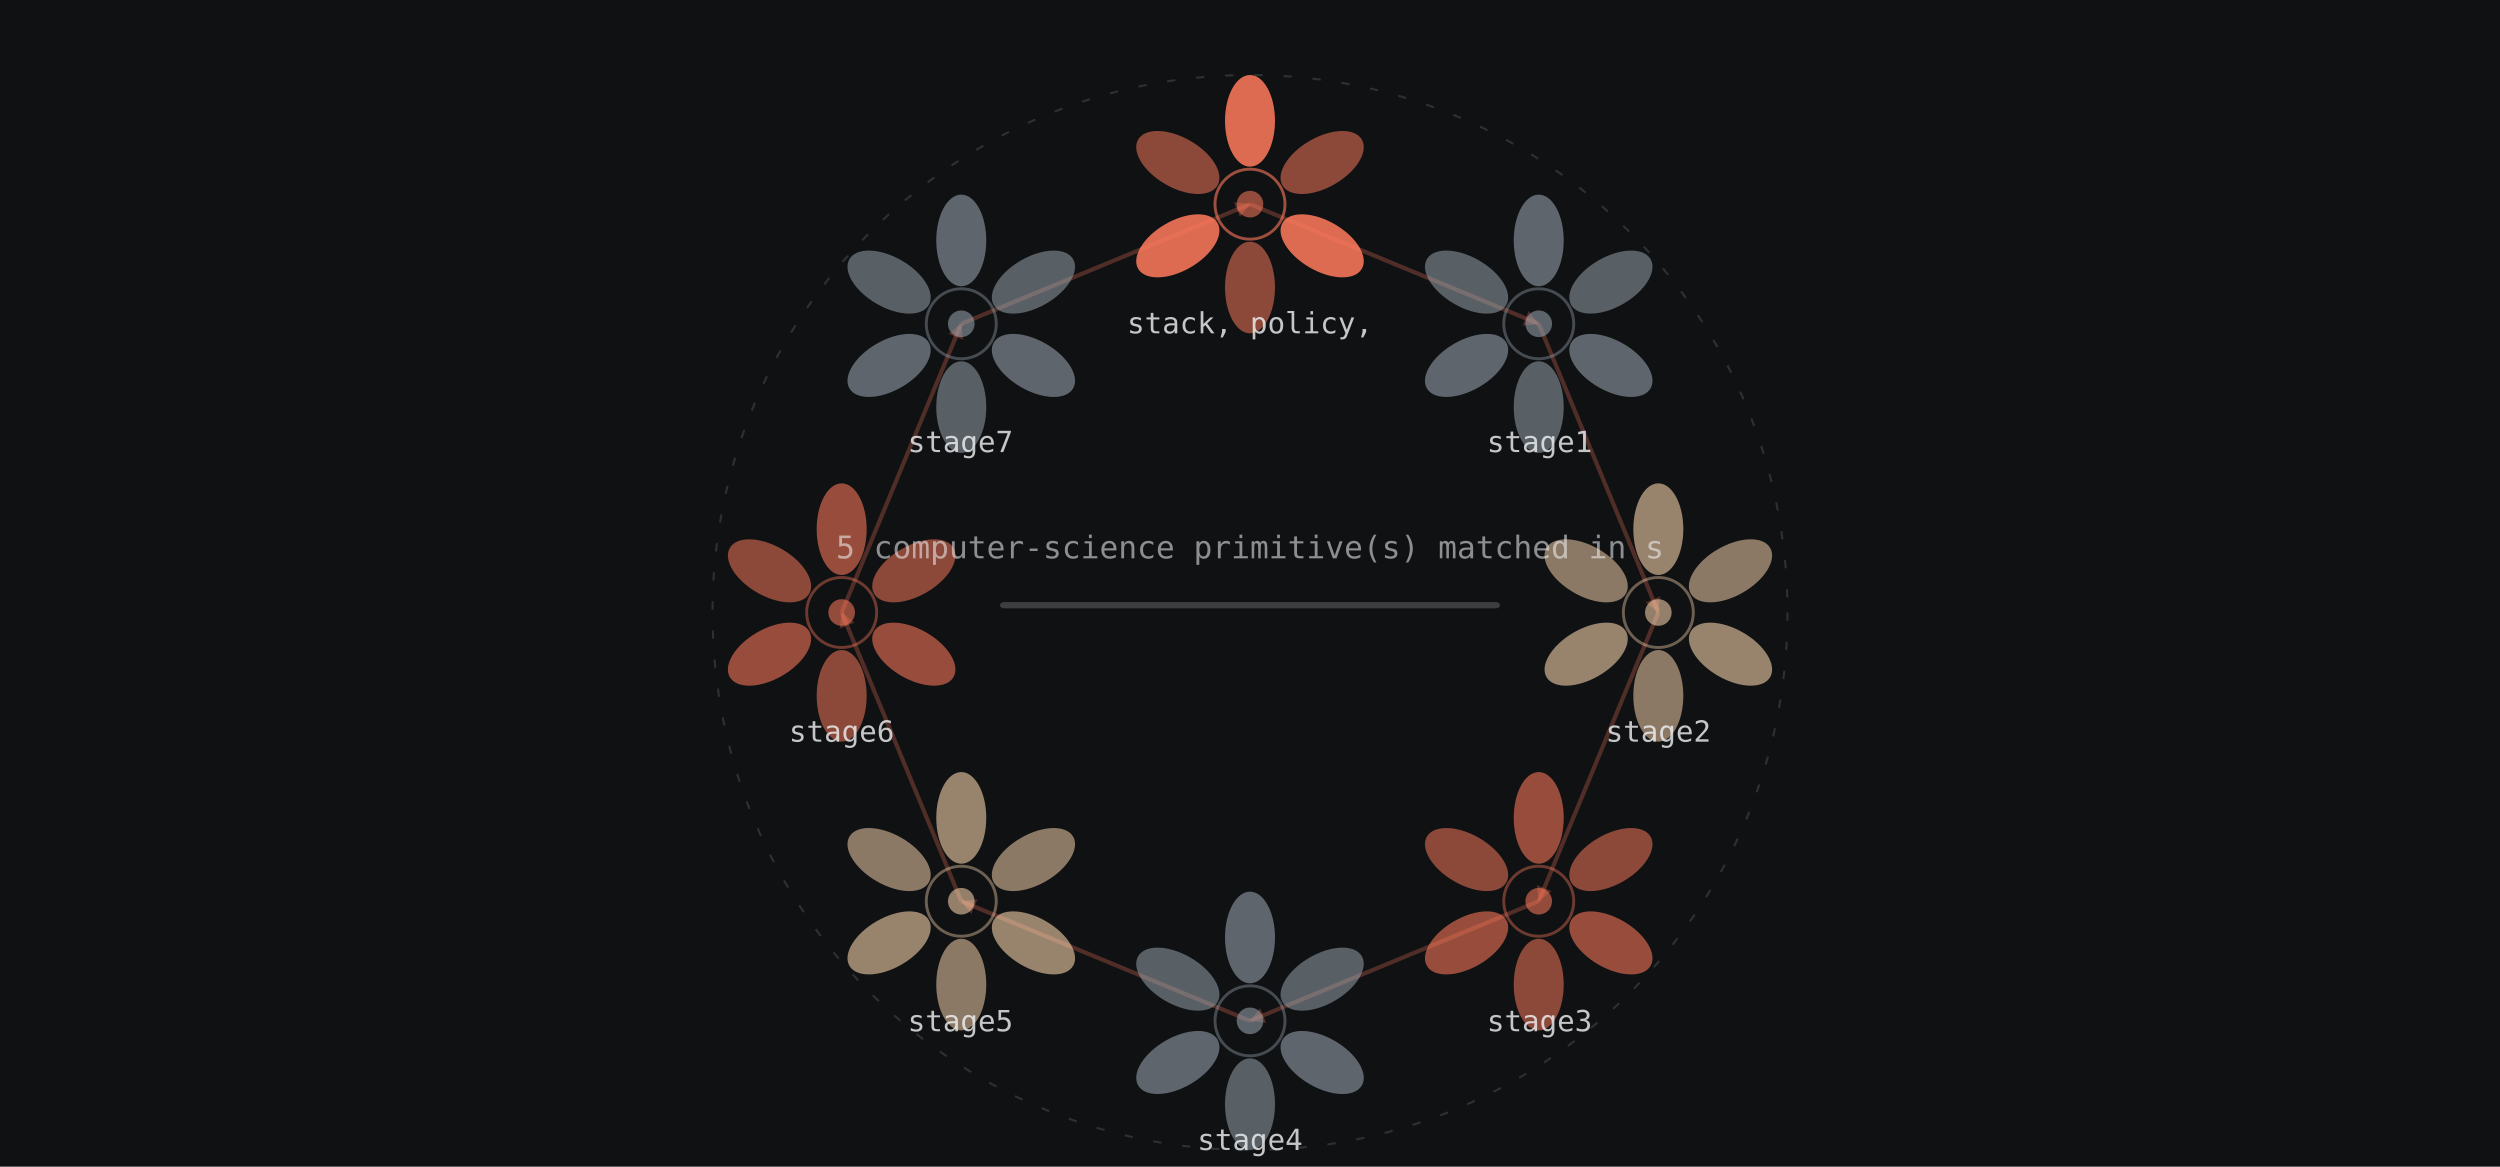
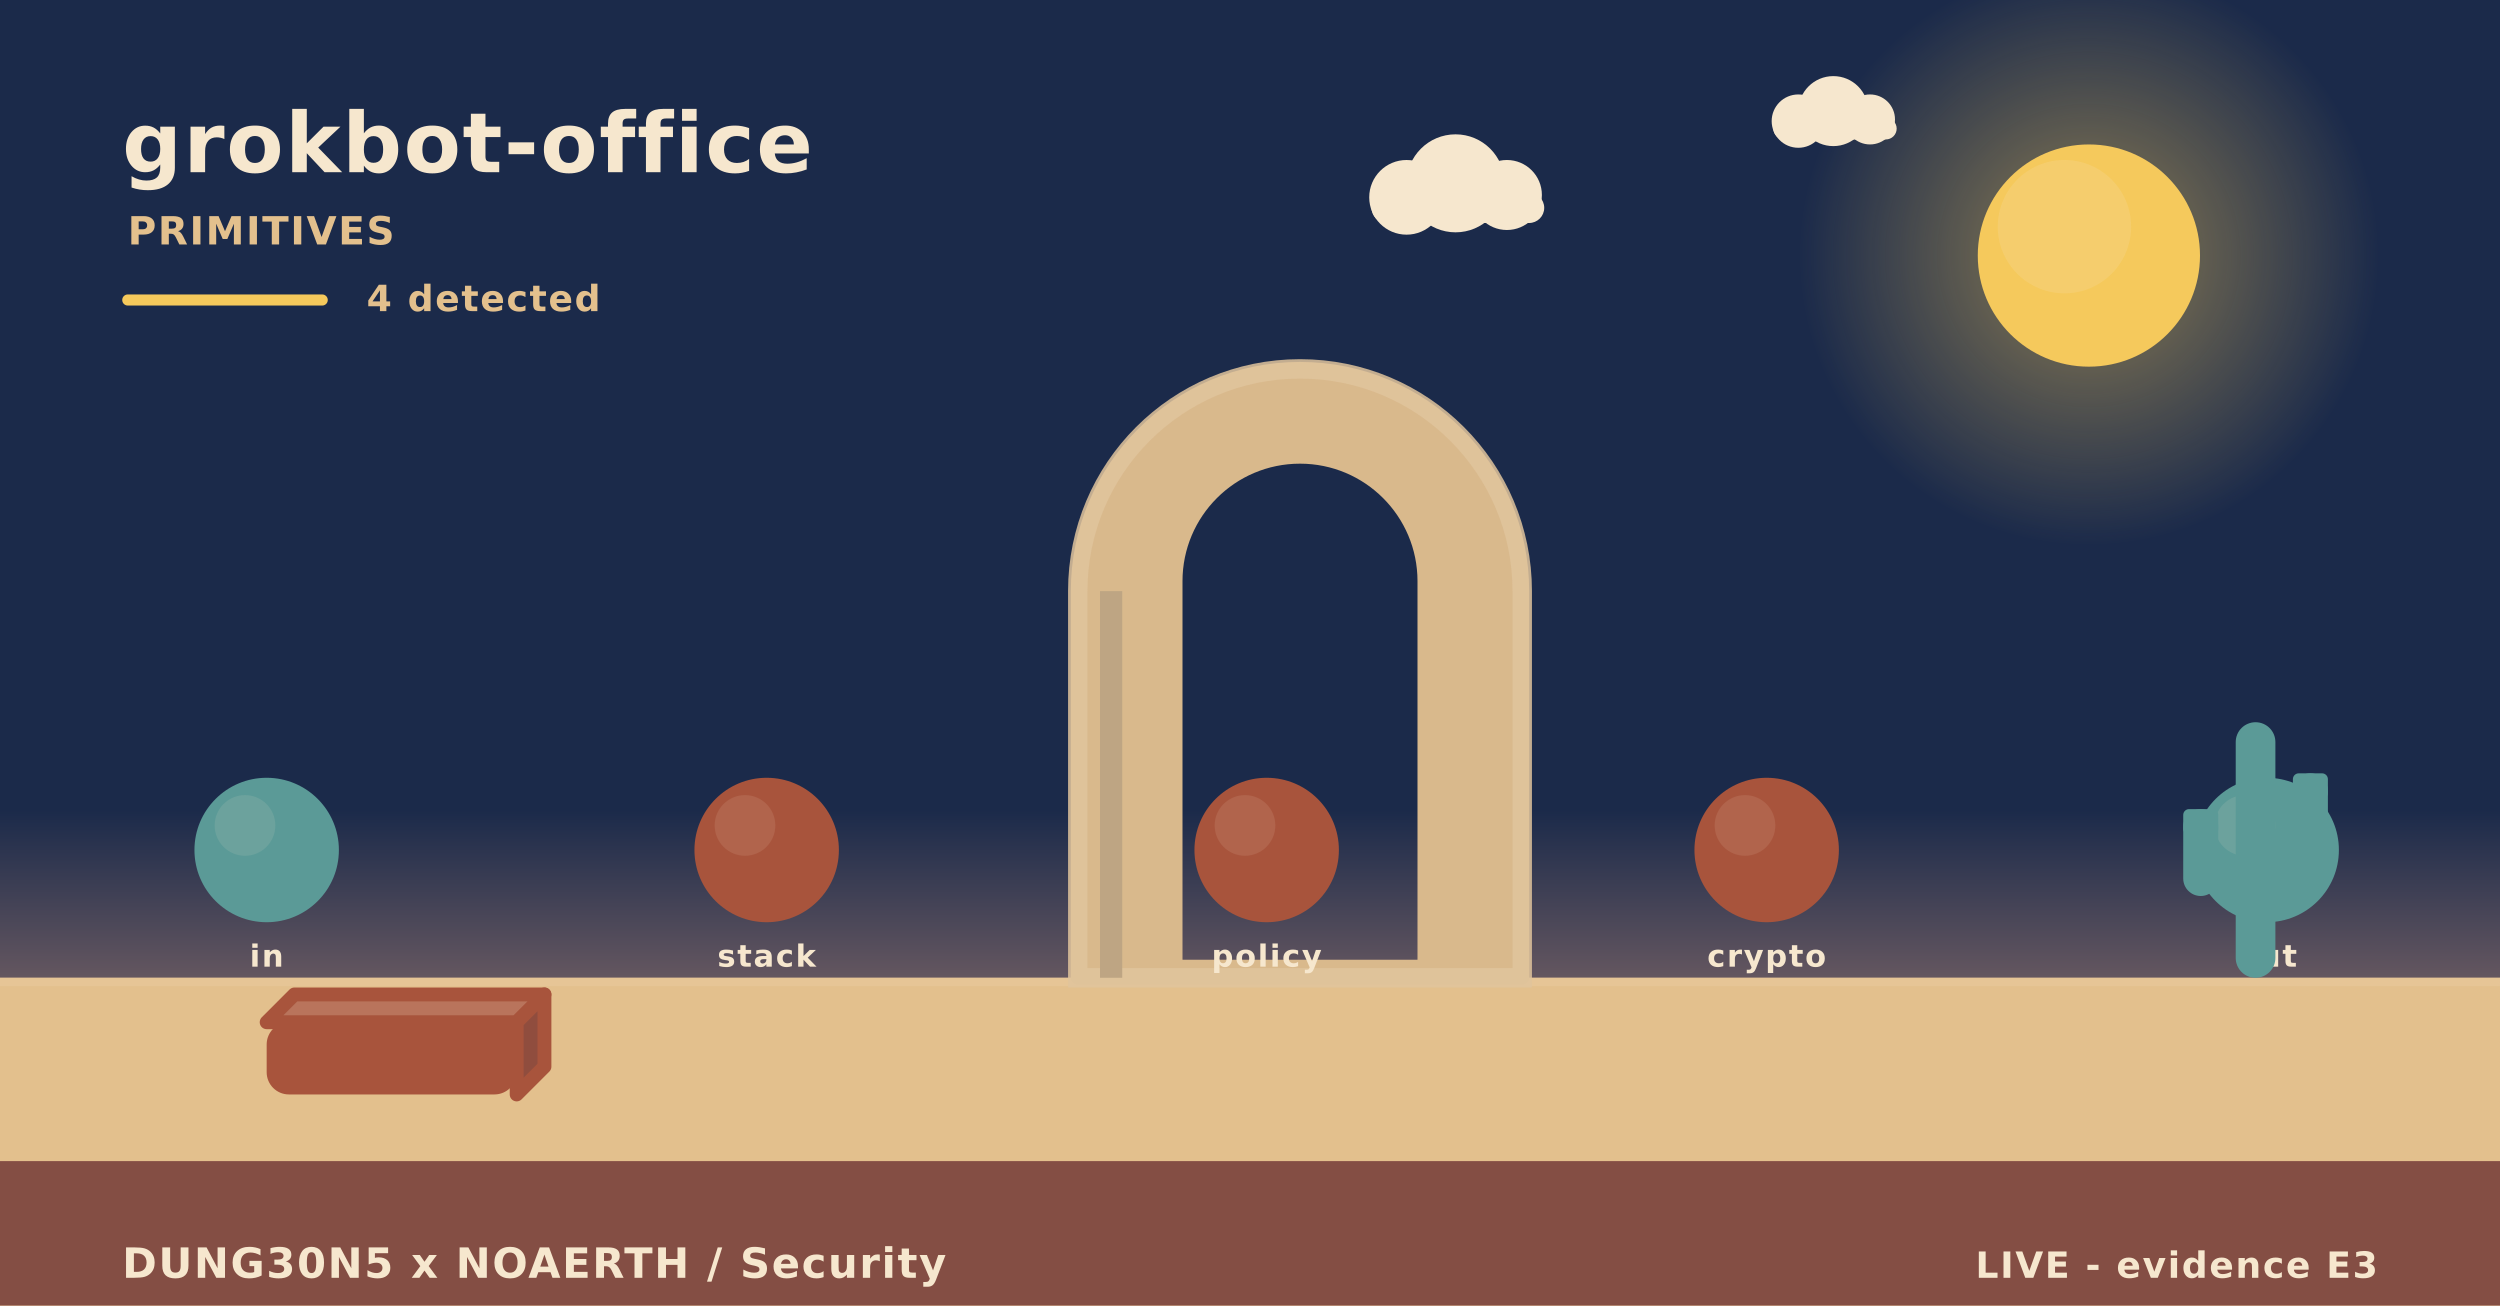
- <svg xmlns="http://www.w3.org/2000/svg" viewBox="0 0 1200 560" width="1200" height="560" role="img" aria-label="grokbot-office state machine">
-   <rect width="1200" height="560" fill="#0f1113" />
-   <defs>
-     <linearGradient id="gs" x1="0" y1="0" x2="1" y2="1">
-       <stop offset="0%" stop-color="#ff7a5c" />
-       <stop offset="100%" stop-color="#9aa5b1" />
-     </linearGradient>
-   </defs>
-   <circle cx="600.00" cy="294.00" r="258.00" fill="none" stroke="rgba(241,243,245,0.140)" stroke-width="1.00" opacity="1.00" stroke-dasharray="4 10" />
-   <line x1="600.00" y1="98.00" x2="738.59" y2="155.41" stroke="rgba(255,122,92,0.500)" stroke-width="2.00" opacity="0.55" />
-   <polygon points="738.59,155.41 733.76,149.29 730.86,156.32" fill="rgba(255,122,92,0.500)" opacity="0.55" />
-   <line x1="738.59" y1="155.41" x2="796.00" y2="294.00" stroke="rgba(255,122,92,0.500)" stroke-width="2.00" opacity="0.55" />
-   <polygon points="796.00,294.00 796.91,286.26 789.89,289.17" fill="rgba(255,122,92,0.500)" opacity="0.55" />
-   <line x1="796.00" y1="294.00" x2="738.59" y2="432.59" stroke="rgba(255,122,92,0.500)" stroke-width="2.00" opacity="0.55" />
-   <polygon points="738.59,432.59 744.71,427.76 737.68,424.86" fill="rgba(255,122,92,0.500)" opacity="0.55" />
-   <line x1="738.59" y1="432.59" x2="600.00" y2="490.00" stroke="rgba(255,122,92,0.500)" stroke-width="2.00" opacity="0.55" />
-   <polygon points="600.00,490.00 607.74,490.91 604.83,483.89" fill="rgba(255,122,92,0.500)" opacity="0.55" />
-   <line x1="600.00" y1="490.00" x2="461.41" y2="432.59" stroke="rgba(255,122,92,0.500)" stroke-width="2.00" opacity="0.55" />
-   <polygon points="461.41,432.59 466.24,438.71 469.14,431.68" fill="rgba(255,122,92,0.500)" opacity="0.55" />
-   <line x1="461.41" y1="432.59" x2="404.00" y2="294.00" stroke="rgba(255,122,92,0.500)" stroke-width="2.00" opacity="0.55" />
-   <polygon points="404.00,294.00 403.09,301.74 410.11,298.83" fill="rgba(255,122,92,0.500)" opacity="0.55" />
-   <line x1="404.00" y1="294.00" x2="461.41" y2="155.41" stroke="rgba(255,122,92,0.500)" stroke-width="2.00" opacity="0.55" />
-   <polygon points="461.41,155.41 455.29,160.24 462.32,163.14" fill="rgba(255,122,92,0.500)" opacity="0.55" />
-   <line x1="461.41" y1="155.41" x2="600.00" y2="98.00" stroke="rgba(255,122,92,0.500)" stroke-width="2.00" opacity="0.55" />
-   <polygon points="600.00,98.00 592.26,97.09 595.17,104.11" fill="rgba(255,122,92,0.500)" opacity="0.55" />
-   <ellipse cx="600.00" cy="58.00" rx="12.00" ry="22.00" fill="rgba(255,122,92,0.900)" opacity="0.95" transform="rotate(0.0 600.00 58.00)" />
-   <ellipse cx="634.64" cy="78.00" rx="12.00" ry="22.00" fill="rgba(255,122,92,0.550)" opacity="0.95" transform="rotate(60.0 634.64 78.00)" />
-   <ellipse cx="634.64" cy="118.00" rx="12.00" ry="22.00" fill="rgba(255,122,92,0.900)" opacity="0.95" transform="rotate(120.0 634.64 118.00)" />
-   <ellipse cx="600.00" cy="138.00" rx="12.00" ry="22.00" fill="rgba(255,122,92,0.550)" opacity="0.95" transform="rotate(180.0 600.00 138.00)" />
-   <ellipse cx="565.36" cy="118.00" rx="12.00" ry="22.00" fill="rgba(255,122,92,0.900)" opacity="0.95" transform="rotate(240.0 565.36 118.00)" />
-   <ellipse cx="565.36" cy="78.00" rx="12.00" ry="22.00" fill="rgba(255,122,92,0.550)" opacity="0.95" transform="rotate(300.0 565.36 78.00)" />
-   <circle cx="600.00" cy="98.00" r="16.80" fill="none" stroke="rgba(255,122,92,0.900)" stroke-width="1.40" opacity="0.66" />
-   <circle cx="600.00" cy="98.00" r="6.40" fill="rgba(255,122,92,0.550)" opacity="1.00" />
-   <text x="600" y="160" font-family="ui-monospace,Menlo,monospace" font-size="14" fill="rgba(241,243,245,0.800)" text-anchor="middle">stack, policy,</text>
-   <ellipse cx="738.59" cy="115.41" rx="12.00" ry="22.00" fill="rgba(154,165,177,0.600)" opacity="0.95" transform="rotate(0.0 738.59 115.41)" />
-   <ellipse cx="773.23" cy="135.41" rx="12.00" ry="22.00" fill="rgba(154,165,177,0.550)" opacity="0.95" transform="rotate(60.0 773.23 135.41)" />
-   <ellipse cx="773.23" cy="175.41" rx="12.00" ry="22.00" fill="rgba(154,165,177,0.600)" opacity="0.95" transform="rotate(120.0 773.23 175.41)" />
-   <ellipse cx="738.59" cy="195.41" rx="12.00" ry="22.00" fill="rgba(154,165,177,0.550)" opacity="0.95" transform="rotate(180.0 738.59 195.41)" />
-   <ellipse cx="703.95" cy="175.41" rx="12.00" ry="22.00" fill="rgba(154,165,177,0.600)" opacity="0.95" transform="rotate(240.0 703.95 175.41)" />
-   <ellipse cx="703.95" cy="135.41" rx="12.00" ry="22.00" fill="rgba(154,165,177,0.550)" opacity="0.95" transform="rotate(300.0 703.95 135.41)" />
-   <circle cx="738.59" cy="155.41" r="16.80" fill="none" stroke="rgba(154,165,177,0.600)" stroke-width="1.40" opacity="0.66" />
-   <circle cx="738.59" cy="155.41" r="6.40" fill="rgba(154,165,177,0.550)" opacity="1.00" />
-   <text x="739" y="217" font-family="ui-monospace,Menlo,monospace" font-size="14" fill="rgba(241,243,245,0.800)" text-anchor="middle">stage1</text>
-   <ellipse cx="796.00" cy="254.00" rx="12.00" ry="22.00" fill="rgba(255,216,177,0.600)" opacity="0.95" transform="rotate(0.0 796.00 254.00)" />
-   <ellipse cx="830.64" cy="274.00" rx="12.00" ry="22.00" fill="rgba(255,216,177,0.550)" opacity="0.95" transform="rotate(60.0 830.64 274.00)" />
-   <ellipse cx="830.64" cy="314.00" rx="12.00" ry="22.00" fill="rgba(255,216,177,0.600)" opacity="0.95" transform="rotate(120.0 830.64 314.00)" />
-   <ellipse cx="796.00" cy="334.00" rx="12.00" ry="22.00" fill="rgba(255,216,177,0.550)" opacity="0.95" transform="rotate(180.0 796.00 334.00)" />
-   <ellipse cx="761.36" cy="314.00" rx="12.00" ry="22.00" fill="rgba(255,216,177,0.600)" opacity="0.95" transform="rotate(240.0 761.36 314.00)" />
-   <ellipse cx="761.36" cy="274.00" rx="12.00" ry="22.00" fill="rgba(255,216,177,0.550)" opacity="0.95" transform="rotate(300.0 761.36 274.00)" />
-   <circle cx="796.00" cy="294.00" r="16.80" fill="none" stroke="rgba(255,216,177,0.600)" stroke-width="1.40" opacity="0.66" />
-   <circle cx="796.00" cy="294.00" r="6.40" fill="rgba(255,216,177,0.550)" opacity="1.00" />
-   <text x="796" y="356" font-family="ui-monospace,Menlo,monospace" font-size="14" fill="rgba(241,243,245,0.800)" text-anchor="middle">stage2</text>
-   <ellipse cx="738.59" cy="392.59" rx="12.00" ry="22.00" fill="rgba(255,122,92,0.600)" opacity="0.95" transform="rotate(0.0 738.59 392.59)" />
-   <ellipse cx="773.23" cy="412.59" rx="12.00" ry="22.00" fill="rgba(255,122,92,0.550)" opacity="0.95" transform="rotate(60.0 773.23 412.59)" />
-   <ellipse cx="773.23" cy="452.59" rx="12.00" ry="22.00" fill="rgba(255,122,92,0.600)" opacity="0.95" transform="rotate(120.0 773.23 452.59)" />
-   <ellipse cx="738.59" cy="472.59" rx="12.00" ry="22.00" fill="rgba(255,122,92,0.550)" opacity="0.95" transform="rotate(180.0 738.59 472.59)" />
-   <ellipse cx="703.95" cy="452.59" rx="12.00" ry="22.00" fill="rgba(255,122,92,0.600)" opacity="0.95" transform="rotate(240.0 703.95 452.59)" />
-   <ellipse cx="703.95" cy="412.59" rx="12.00" ry="22.00" fill="rgba(255,122,92,0.550)" opacity="0.95" transform="rotate(300.0 703.95 412.59)" />
-   <circle cx="738.59" cy="432.59" r="16.80" fill="none" stroke="rgba(255,122,92,0.600)" stroke-width="1.40" opacity="0.66" />
-   <circle cx="738.59" cy="432.59" r="6.40" fill="rgba(255,122,92,0.550)" opacity="1.00" />
-   <text x="739" y="495" font-family="ui-monospace,Menlo,monospace" font-size="14" fill="rgba(241,243,245,0.800)" text-anchor="middle">stage3</text>
-   <ellipse cx="600.00" cy="450.00" rx="12.00" ry="22.00" fill="rgba(154,165,177,0.600)" opacity="0.95" transform="rotate(0.0 600.00 450.00)" />
-   <ellipse cx="634.64" cy="470.00" rx="12.00" ry="22.00" fill="rgba(154,165,177,0.550)" opacity="0.95" transform="rotate(60.0 634.64 470.00)" />
-   <ellipse cx="634.64" cy="510.00" rx="12.00" ry="22.00" fill="rgba(154,165,177,0.600)" opacity="0.95" transform="rotate(120.0 634.64 510.00)" />
-   <ellipse cx="600.00" cy="530.00" rx="12.00" ry="22.00" fill="rgba(154,165,177,0.550)" opacity="0.95" transform="rotate(180.0 600.00 530.00)" />
-   <ellipse cx="565.36" cy="510.00" rx="12.00" ry="22.00" fill="rgba(154,165,177,0.600)" opacity="0.95" transform="rotate(240.0 565.36 510.00)" />
-   <ellipse cx="565.36" cy="470.00" rx="12.00" ry="22.00" fill="rgba(154,165,177,0.550)" opacity="0.95" transform="rotate(300.0 565.36 470.00)" />
-   <circle cx="600.00" cy="490.00" r="16.80" fill="none" stroke="rgba(154,165,177,0.600)" stroke-width="1.40" opacity="0.66" />
-   <circle cx="600.00" cy="490.00" r="6.40" fill="rgba(154,165,177,0.550)" opacity="1.00" />
-   <text x="600" y="552" font-family="ui-monospace,Menlo,monospace" font-size="14" fill="rgba(241,243,245,0.800)" text-anchor="middle">stage4</text>
-   <ellipse cx="461.41" cy="392.59" rx="12.00" ry="22.00" fill="rgba(255,216,177,0.600)" opacity="0.95" transform="rotate(0.0 461.41 392.59)" />
-   <ellipse cx="496.05" cy="412.59" rx="12.00" ry="22.00" fill="rgba(255,216,177,0.550)" opacity="0.95" transform="rotate(60.0 496.05 412.59)" />
-   <ellipse cx="496.05" cy="452.59" rx="12.00" ry="22.00" fill="rgba(255,216,177,0.600)" opacity="0.95" transform="rotate(120.0 496.05 452.59)" />
-   <ellipse cx="461.41" cy="472.59" rx="12.00" ry="22.00" fill="rgba(255,216,177,0.550)" opacity="0.95" transform="rotate(180.0 461.41 472.59)" />
-   <ellipse cx="426.77" cy="452.59" rx="12.00" ry="22.00" fill="rgba(255,216,177,0.600)" opacity="0.95" transform="rotate(240.0 426.77 452.59)" />
-   <ellipse cx="426.77" cy="412.59" rx="12.00" ry="22.00" fill="rgba(255,216,177,0.550)" opacity="0.95" transform="rotate(300.0 426.77 412.59)" />
-   <circle cx="461.41" cy="432.59" r="16.80" fill="none" stroke="rgba(255,216,177,0.600)" stroke-width="1.40" opacity="0.66" />
-   <circle cx="461.41" cy="432.59" r="6.40" fill="rgba(255,216,177,0.550)" opacity="1.00" />
-   <text x="461" y="495" font-family="ui-monospace,Menlo,monospace" font-size="14" fill="rgba(241,243,245,0.800)" text-anchor="middle">stage5</text>
-   <ellipse cx="404.00" cy="254.00" rx="12.00" ry="22.00" fill="rgba(255,122,92,0.600)" opacity="0.95" transform="rotate(0.0 404.00 254.00)" />
-   <ellipse cx="438.64" cy="274.00" rx="12.00" ry="22.00" fill="rgba(255,122,92,0.550)" opacity="0.95" transform="rotate(60.0 438.64 274.00)" />
-   <ellipse cx="438.64" cy="314.00" rx="12.00" ry="22.00" fill="rgba(255,122,92,0.600)" opacity="0.95" transform="rotate(120.0 438.64 314.00)" />
-   <ellipse cx="404.00" cy="334.00" rx="12.00" ry="22.00" fill="rgba(255,122,92,0.550)" opacity="0.95" transform="rotate(180.0 404.00 334.00)" />
-   <ellipse cx="369.36" cy="314.00" rx="12.00" ry="22.00" fill="rgba(255,122,92,0.600)" opacity="0.95" transform="rotate(240.0 369.36 314.00)" />
-   <ellipse cx="369.36" cy="274.00" rx="12.00" ry="22.00" fill="rgba(255,122,92,0.550)" opacity="0.95" transform="rotate(300.0 369.36 274.00)" />
-   <circle cx="404.00" cy="294.00" r="16.80" fill="none" stroke="rgba(255,122,92,0.600)" stroke-width="1.40" opacity="0.66" />
-   <circle cx="404.00" cy="294.00" r="6.40" fill="rgba(255,122,92,0.550)" opacity="1.00" />
-   <text x="404" y="356" font-family="ui-monospace,Menlo,monospace" font-size="14" fill="rgba(241,243,245,0.800)" text-anchor="middle">stage6</text>
-   <ellipse cx="461.41" cy="115.41" rx="12.00" ry="22.00" fill="rgba(154,165,177,0.600)" opacity="0.95" transform="rotate(0.0 461.41 115.41)" />
-   <ellipse cx="496.05" cy="135.41" rx="12.00" ry="22.00" fill="rgba(154,165,177,0.550)" opacity="0.95" transform="rotate(60.0 496.05 135.41)" />
-   <ellipse cx="496.05" cy="175.41" rx="12.00" ry="22.00" fill="rgba(154,165,177,0.600)" opacity="0.95" transform="rotate(120.0 496.05 175.41)" />
-   <ellipse cx="461.41" cy="195.41" rx="12.00" ry="22.00" fill="rgba(154,165,177,0.550)" opacity="0.95" transform="rotate(180.0 461.41 195.41)" />
-   <ellipse cx="426.77" cy="175.41" rx="12.00" ry="22.00" fill="rgba(154,165,177,0.600)" opacity="0.95" transform="rotate(240.0 426.77 175.41)" />
-   <ellipse cx="426.77" cy="135.41" rx="12.00" ry="22.00" fill="rgba(154,165,177,0.550)" opacity="0.95" transform="rotate(300.0 426.77 135.41)" />
-   <circle cx="461.41" cy="155.41" r="16.80" fill="none" stroke="rgba(154,165,177,0.600)" stroke-width="1.40" opacity="0.66" />
-   <circle cx="461.41" cy="155.41" r="6.40" fill="rgba(154,165,177,0.550)" opacity="1.00" />
-   <text x="461" y="217" font-family="ui-monospace,Menlo,monospace" font-size="14" fill="rgba(241,243,245,0.800)" text-anchor="middle">stage7</text>
-   <rect x="480.00" y="289.00" width="240.00" height="3.00" rx="2.00" fill="rgba(241,243,245,0.200)" opacity="1.00" />
-   <text x="600" y="268" font-family="ui-monospace,Menlo,monospace" font-size="15" fill="rgba(241,243,245,0.550)" text-anchor="middle">5 computer-science primitive(s) matched in s</text>
+ <svg xmlns="http://www.w3.org/2000/svg" width="900" height="470" viewBox="0 0 900 470" role="img" aria-label="grokbot-office - how it behaves">
+   <linearGradient id="skys" x1="0" y1="0" x2="0" y2="1">
+     <stop offset="0" stop-color="#1b2a4a" />
+     <stop offset="0.62" stop-color="#1b2a4a" />
+     <stop offset="1" stop-color="#f3ad8a" />
+   </linearGradient>
+   <rect width="900" height="470" fill="url(#skys)" />
+   <radialGradient id="suns">
+     <stop offset="0.35" stop-color="#f5c95c" stop-opacity="0.34" />
+     <stop offset="1" stop-color="#f5c95c" stop-opacity="0" />
+   </radialGradient>
+   <circle cx="752" cy="92" r="104" fill="url(#suns)" />
+   <circle cx="752" cy="92" r="40" fill="#f5c95c" />
+   <circle cx="743.2" cy="81.6" r="24" fill="#f5d27e" opacity="0.5" />
+   <g>
+     <circle cx="524" cy="66" r="17.64" fill="#f6e7ce" />
+     <circle cx="506.36" cy="71.04" r="13.44" fill="#f6e7ce" />
+     <circle cx="542.48" cy="70.2" r="12.6" fill="#f6e7ce" />
+     <rect x="493.76" y="69.36" width="62.16" height="10.92" rx="5.46" fill="#f6e7ce" />
+   </g>
+   <g>
+     <circle cx="660" cy="40" r="12.6" fill="#f6e7ce" />
+     <circle cx="647.4" cy="43.6" r="9.6" fill="#f6e7ce" />
+     <circle cx="673.2" cy="43" r="9" fill="#f6e7ce" />
+     <rect x="638.4" y="42.4" width="44.4" height="7.8" rx="3.9" fill="#f6e7ce" />
+   </g>
+   <rect x="0" y="352" width="900" height="118" fill="#e3c08d" />
+   <rect x="0" y="352" width="900" height="3" fill="#e6c596" />
+   <text x="44" y="62" font-family="Verdana,DejaVu Sans,sans-serif" font-size="30" font-weight="700" letter-spacing="0.6" fill="#f6e7ce" text-anchor="start">grokbot-office</text>
+   <text x="46" y="88" font-family="Verdana,DejaVu Sans,sans-serif" font-size="14" font-weight="700" letter-spacing="0.6" fill="#e3c08d" text-anchor="start">PRIMITIVES</text>
+   <rect x="44" y="106" width="74" height="4" rx="2" fill="#f5c95c" />
+   <text x="132" y="112" font-family="Verdana,DejaVu Sans,sans-serif" font-size="13" font-weight="700" letter-spacing="0.6" fill="#e3c08d" text-anchor="start">4 detected</text>
+   <path d="M388,352 L388,212.8 A80,80 0 0 1 548,212.8 L548,352 Z M423.2,348 L423.2,209.22 A44.8,44.8 0 0 1 512.8,209.22 L512.8,348 Z" fill="#d9b98c" fill-rule="evenodd" stroke="#d9b98c" stroke-width="5" stroke-linejoin="round" />
+   <path d="M388,352 L388,212.8 A80,80 0 0 1 548,212.8 L548,352 Z" fill="none" stroke="#e0c49c" stroke-width="7" stroke-linecap="round" opacity="0.85" />
+   <rect x="396" y="212.8" width="8" height="139.2" fill="#bea583" />
+   <circle cx="96" cy="306" r="26" fill="#5b9a97" />
+   <circle cx="88.2" cy="297.16" r="10.92" fill="#7aa9a2" opacity="0.55" />
+   <text x="96" y="348" font-family="Verdana,DejaVu Sans,sans-serif" font-size="11" font-weight="700" letter-spacing="0.6" fill="#f6e7ce" text-anchor="middle">in</text>
+   <circle cx="276" cy="306" r="26" fill="#a8543c" />
+   <circle cx="268.2" cy="297.16" r="10.92" fill="#b87159" opacity="0.55" />
+   <text x="276" y="348" font-family="Verdana,DejaVu Sans,sans-serif" font-size="11" font-weight="700" letter-spacing="0.6" fill="#f6e7ce" text-anchor="middle">stack</text>
+   <circle cx="456" cy="306" r="26" fill="#a8543c" />
+   <circle cx="448.2" cy="297.16" r="10.92" fill="#b87159" opacity="0.55" />
+   <text x="456" y="348" font-family="Verdana,DejaVu Sans,sans-serif" font-size="11" font-weight="700" letter-spacing="0.6" fill="#f6e7ce" text-anchor="middle">policy</text>
+   <circle cx="636" cy="306" r="26" fill="#a8543c" />
+   <circle cx="628.2" cy="297.16" r="10.92" fill="#b87159" opacity="0.55" />
+   <text x="636" y="348" font-family="Verdana,DejaVu Sans,sans-serif" font-size="11" font-weight="700" letter-spacing="0.6" fill="#f6e7ce" text-anchor="middle">crypto</text>
+   <circle cx="816" cy="306" r="26" fill="#5b9a97" />
+   <circle cx="808.2" cy="297.16" r="10.92" fill="#7aa9a2" opacity="0.55" />
+   <text x="816" y="348" font-family="Verdana,DejaVu Sans,sans-serif" font-size="11" font-weight="700" letter-spacing="0.6" fill="#f6e7ce" text-anchor="middle">out</text>
+   <path d="M96,368 L186,368 L196,358 L106,358 Z" fill="#b9745c" stroke="#a8543c" stroke-width="5" stroke-linejoin="round" />
+   <path d="M186,368 L196,358 L196,384 L186,394 Z" fill="#904d3e" stroke="#a8543c" stroke-width="5" stroke-linejoin="round" />
+   <rect x="96" y="368" width="90" height="26" rx="8" fill="#a8543c" />
+   <rect x="804.86" y="260" width="14.28" height="92" rx="7.14" fill="#5b9a97" />
+   <rect x="785.96" y="291.28" width="12.6" height="31.28" rx="6.3" fill="#5b9a97" />
+   <rect x="785.96" y="291.28" width="12.6" height="9.2" rx="2.1" fill="#5b9a97" />
+   <rect x="825.44" y="278.4" width="12.6" height="31.28" rx="6.3" fill="#5b9a97" />
+   <rect x="825.44" y="278.4" width="12.6" height="9.2" rx="2.1" fill="#5b9a97" />
+   <rect x="0" y="418" width="900" height="52" rx="0" fill="#7e4740" opacity="0.94" />
+   <text x="44" y="460" font-family="Verdana,DejaVu Sans,sans-serif" font-size="15" font-weight="700" letter-spacing="0.6" fill="#f6e7ce" text-anchor="start">DUNG30N5 x NOAERTH  /  Security</text>
+   <text x="856" y="460" font-family="Verdana,DejaVu Sans,sans-serif" font-size="13" font-weight="700" letter-spacing="0.6" fill="#f6e7ce" text-anchor="end">LIVE  -  evidence E3</text>
</svg>
